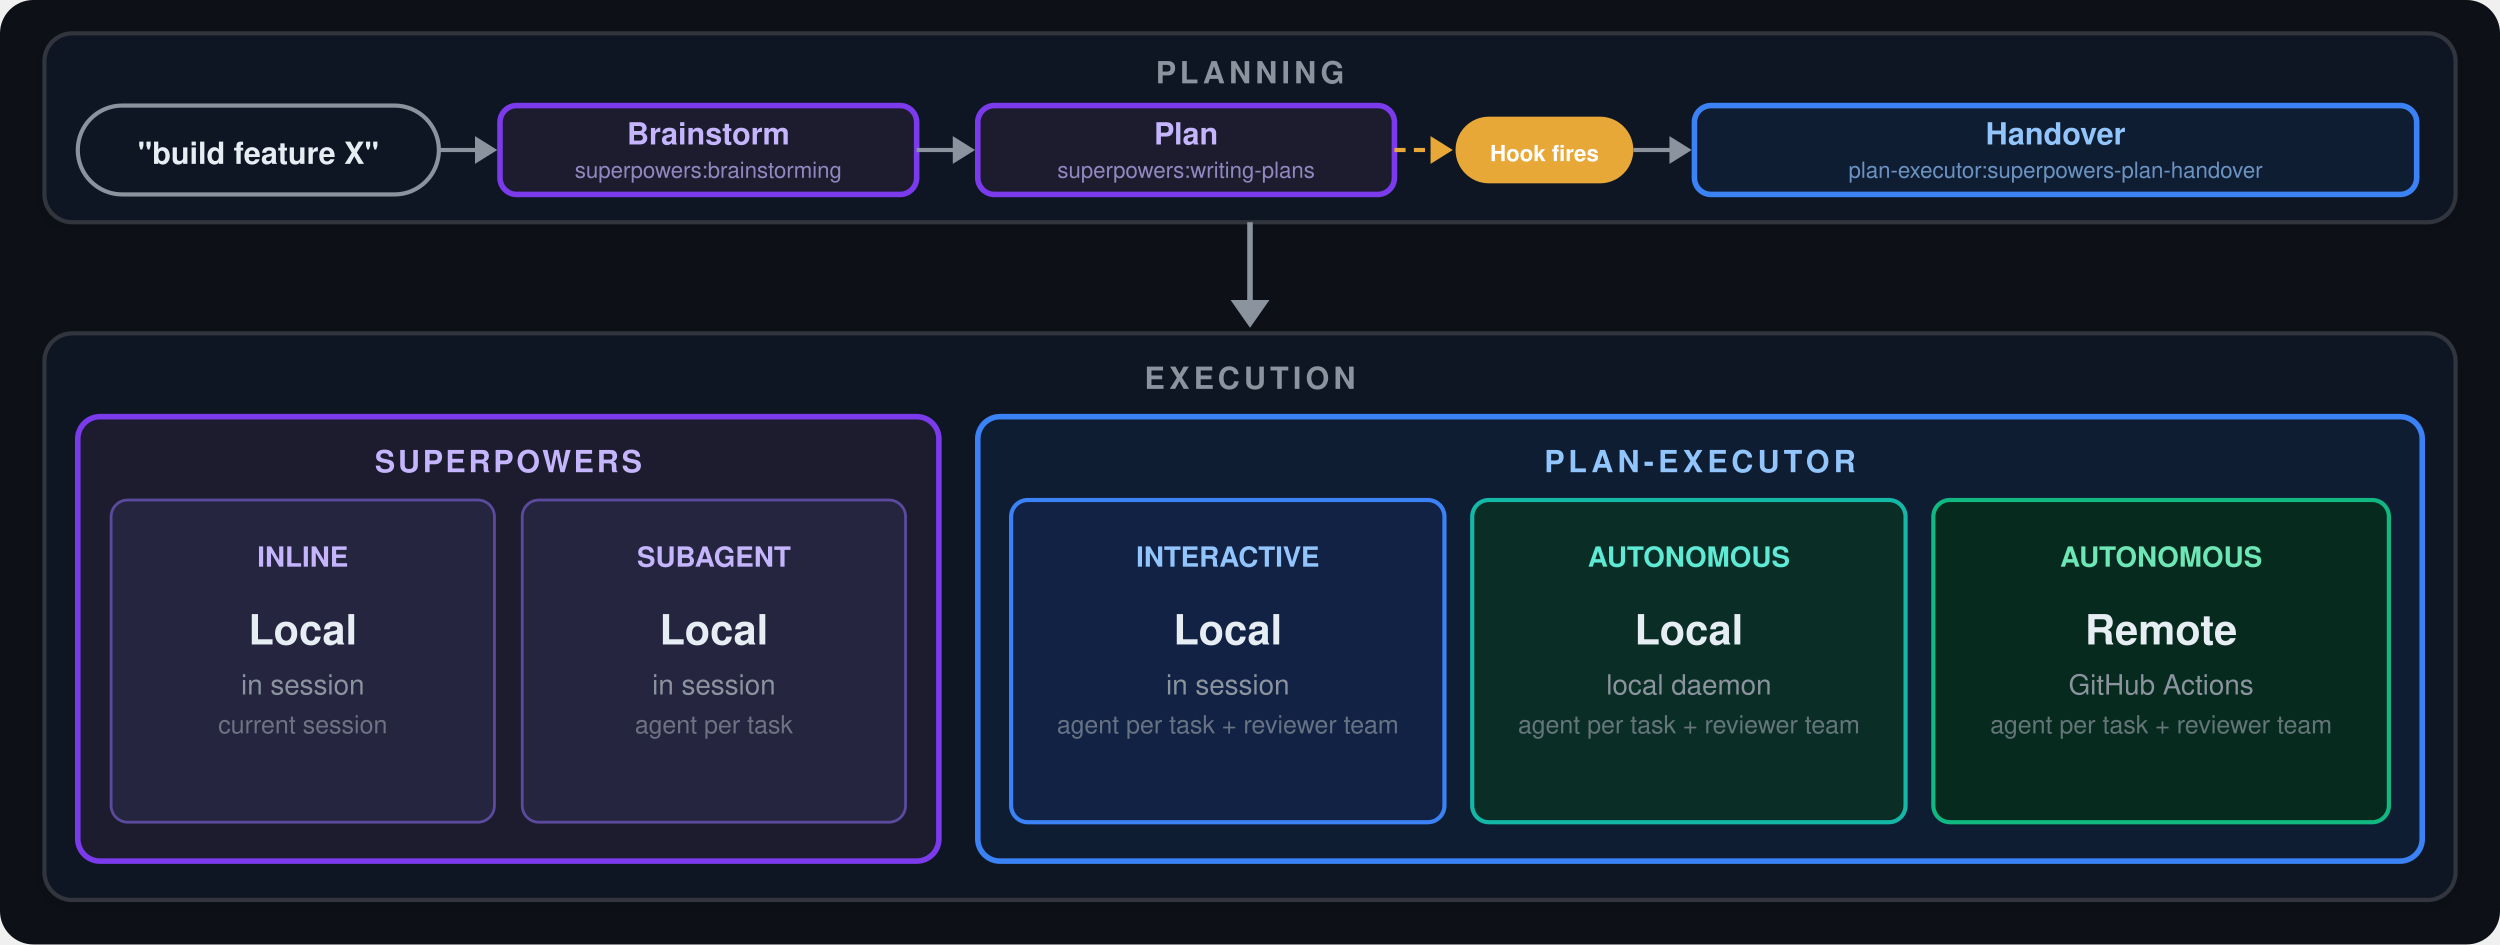
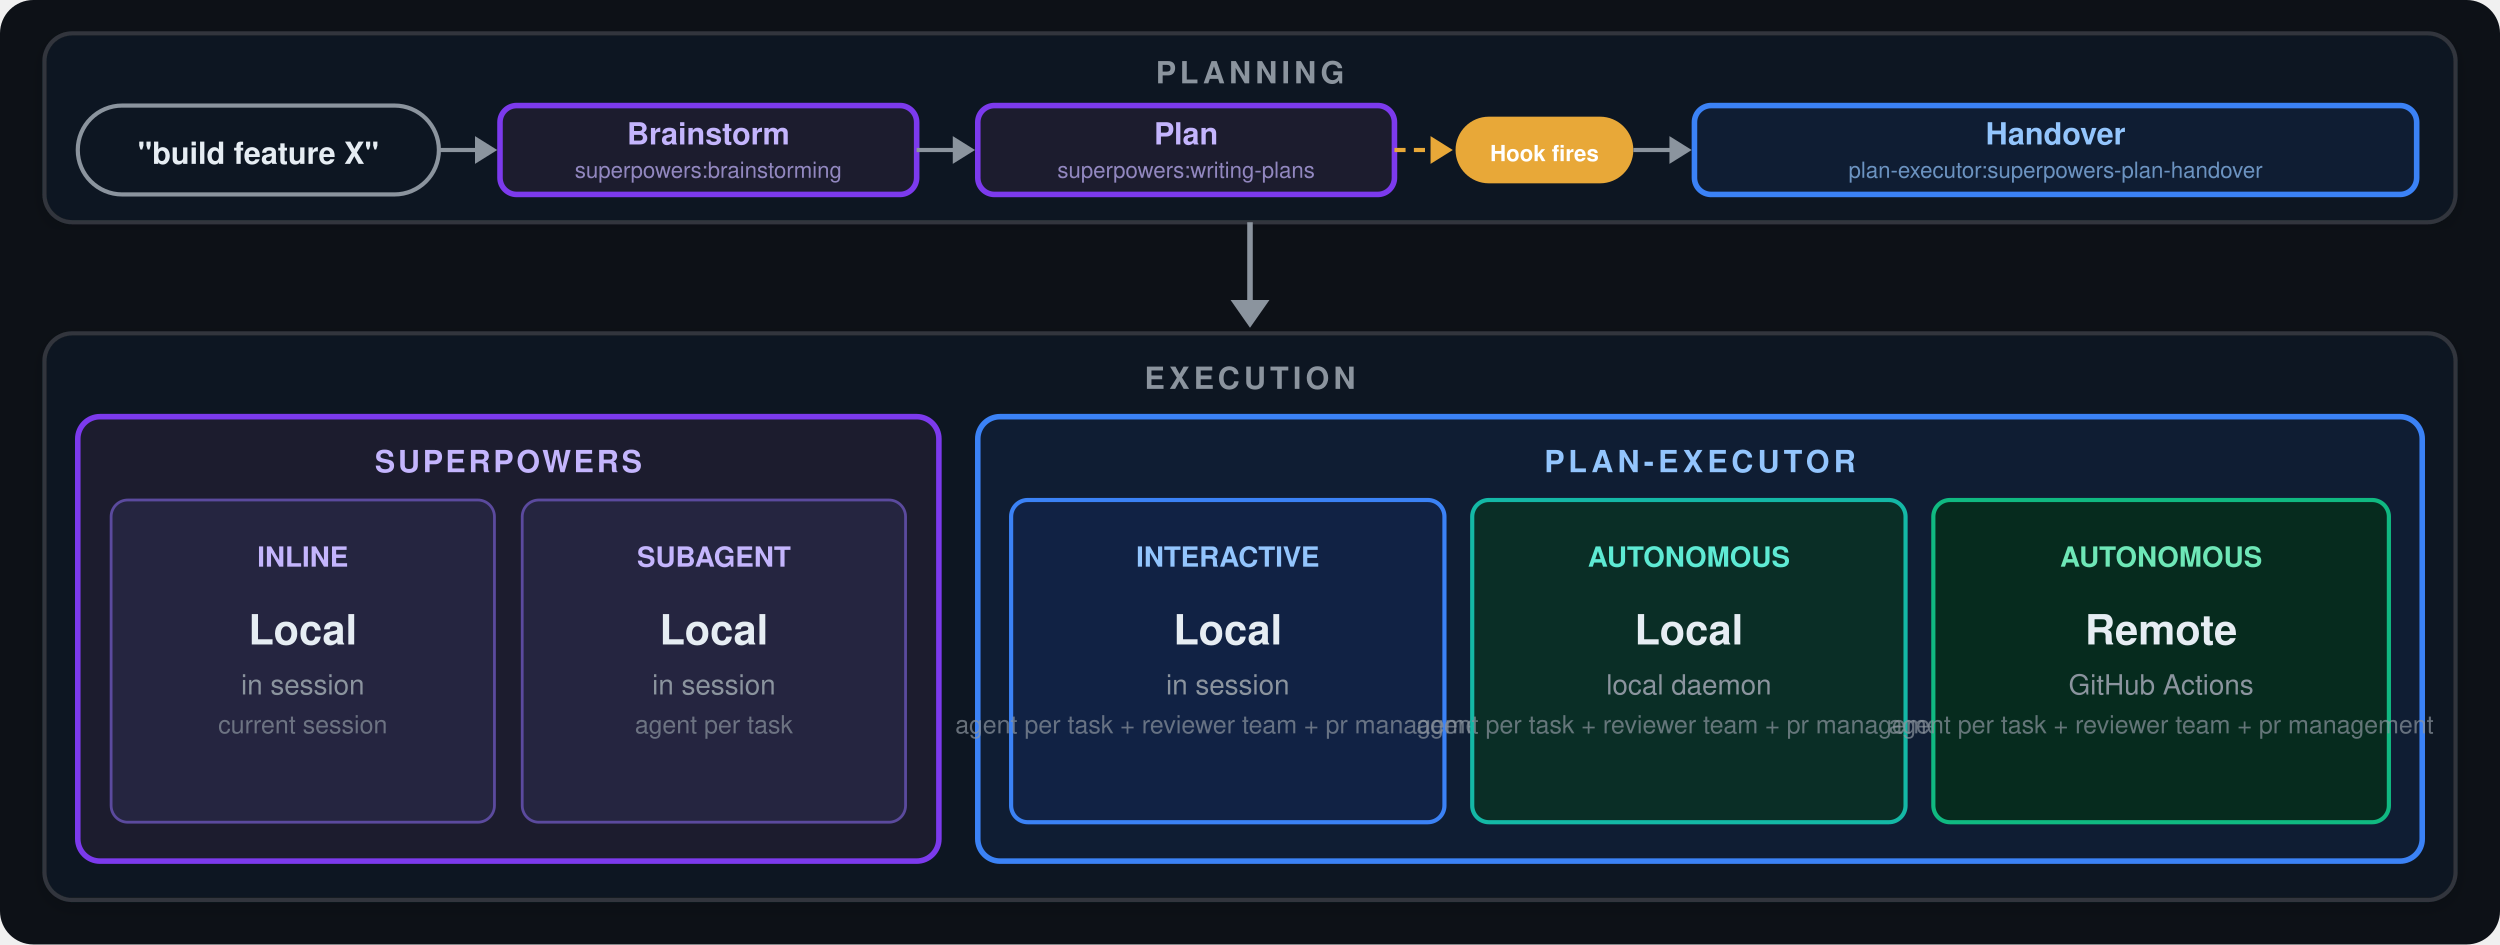
<svg xmlns="http://www.w3.org/2000/svg" viewBox="0 0 900 340" font-family="-apple-system,BlinkMacSystemFont,'Segoe UI',Helvetica,Arial,sans-serif">
  <defs>
    <filter id="shadow" x="-4%" y="-4%" width="108%" height="108%">
      <feDropShadow dx="0" dy="2" stdDeviation="3" flood-opacity="0.15" />
    </filter>
  </defs>
  <rect width="900" height="340" rx="12" fill="#0d1117" />
  <rect x="16" y="12" width="868" height="68" rx="10" fill="#111820" stroke="#30363d" stroke-width="1.5" filter="url(#shadow)" />
  <text x="450" y="30" text-anchor="middle" fill="#8b949e" font-size="11" font-weight="600" letter-spacing="1.5">PLANNING</text>
  <rect x="28" y="38" width="130" height="32" rx="16" fill="none" stroke="#8b949e" stroke-width="1.5" />
  <text x="93" y="59" text-anchor="middle" fill="#e6edf3" font-size="11" font-weight="600">"build feature X"</text>
  <line x1="158" y1="54" x2="174" y2="54" stroke="#8b949e" stroke-width="1.5" />
  <polygon points="171,49 179,54 171,59" fill="#8b949e" />
  <rect x="180" y="38" width="150" height="32" rx="6" fill="#1c1c2e" stroke="#7c3aed" stroke-width="2" />
  <text x="255" y="52" text-anchor="middle" fill="#c4b5fd" font-size="11" font-weight="700">Brainstorm</text>
  <text x="255" y="64" text-anchor="middle" fill="#c4b5fd" font-size="8" opacity="0.7">superpowers:brainstorming</text>
  <line x1="330" y1="54" x2="346" y2="54" stroke="#8b949e" stroke-width="1.5" />
  <polygon points="343,49 351,54 343,59" fill="#8b949e" />
  <rect x="352" y="38" width="150" height="32" rx="6" fill="#1c1c2e" stroke="#7c3aed" stroke-width="2" />
  <text x="427" y="52" text-anchor="middle" fill="#c4b5fd" font-size="11" font-weight="700">Plan</text>
  <text x="427" y="64" text-anchor="middle" fill="#c4b5fd" font-size="8" opacity="0.7">superpowers:writing-plans</text>
  <line x1="502" y1="54" x2="518" y2="54" stroke="#e8a838" stroke-width="1.5" stroke-dasharray="4,3" />
  <polygon points="515,49 523,54 515,59" fill="#e8a838" />
  <rect x="524" y="42" width="64" height="24" rx="12" fill="#e8a838" />
  <text x="556" y="58" text-anchor="middle" fill="#fff" font-size="8" font-weight="600">Hook fires</text>
  <line x1="588" y1="54" x2="604" y2="54" stroke="#8b949e" stroke-width="1.5" />
  <polygon points="601,49 609,54 601,59" fill="#8b949e" />
  <rect x="610" y="38" width="260" height="32" rx="6" fill="#0f1d33" stroke="#3b82f6" stroke-width="2" />
  <text x="740" y="52" text-anchor="middle" fill="#93c5fd" font-size="11" font-weight="700">Handover</text>
  <text x="740" y="64" text-anchor="middle" fill="#93c5fd" font-size="8" opacity="0.7">plan-executor:superpowers-plan-handover</text>
  <line x1="450" y1="80" x2="450" y2="112" stroke="#8b949e" stroke-width="2" />
  <polygon points="443,108 450,118 457,108" fill="#8b949e" />
  <rect x="16" y="120" width="868" height="204" rx="10" fill="#111820" stroke="#30363d" stroke-width="1.5" filter="url(#shadow)" />
  <text x="450" y="140" text-anchor="middle" fill="#8b949e" font-size="11" font-weight="600" letter-spacing="1.5">EXECUTION</text>
  <rect x="28" y="150" width="310" height="160" rx="8" fill="#1c1c2e" stroke="#7c3aed" stroke-width="2" />
  <text x="183" y="170" text-anchor="middle" fill="#c4b5fd" font-size="11" font-weight="600" letter-spacing="1">SUPERPOWERS</text>
  <rect x="40" y="180" width="138" height="116" rx="6" fill="#252540" stroke="#5b4a9e" stroke-width="1" />
  <text x="109" y="204" text-anchor="middle" fill="#c4b5fd" font-size="10" font-weight="600">INLINE</text>
  <text x="109" y="232" text-anchor="middle" fill="#e6edf3" font-size="15" font-weight="600">Local</text>
  <text x="109" y="250" text-anchor="middle" fill="#8b949e" font-size="10">in session</text>
  <text x="109" y="264" text-anchor="middle" fill="#8b949e" font-size="9" opacity="0.7">current session</text>
  <rect x="188" y="180" width="138" height="116" rx="6" fill="#252540" stroke="#5b4a9e" stroke-width="1" />
  <text x="257" y="204" text-anchor="middle" fill="#c4b5fd" font-size="10" font-weight="600">SUBAGENT</text>
  <text x="257" y="232" text-anchor="middle" fill="#e6edf3" font-size="15" font-weight="600">Local</text>
  <text x="257" y="250" text-anchor="middle" fill="#8b949e" font-size="10">in session</text>
  <text x="257" y="264" text-anchor="middle" fill="#8b949e" font-size="9" opacity="0.7">agent per task</text>
  <rect x="352" y="150" width="520" height="160" rx="8" fill="#0f1d33" stroke="#3b82f6" stroke-width="2" />
  <text x="612" y="170" text-anchor="middle" fill="#93c5fd" font-size="11" font-weight="700" letter-spacing="1.5">PLAN-EXECUTOR</text>
  <rect x="364" y="180" width="156" height="116" rx="6" fill="#112244" stroke="#3b82f6" stroke-width="1.5" />
  <text x="442" y="204" text-anchor="middle" fill="#93c5fd" font-size="10" font-weight="600">INTERACTIVE</text>
  <text x="442" y="232" text-anchor="middle" fill="#e6edf3" font-size="15" font-weight="600">Local</text>
  <text x="442" y="250" text-anchor="middle" fill="#8b949e" font-size="10">in session</text>
-   <text x="442" y="264" text-anchor="middle" fill="#8b949e" font-size="9" opacity="0.7">agent per task + reviewer team</text>
+   <text x="442" y="264" text-anchor="middle" fill="#8b949e" font-size="9" opacity="0.7">agent per task + reviewer team + pr management</text>
  <rect x="530" y="180" width="156" height="116" rx="6" fill="#0a2e26" stroke="#14b8a6" stroke-width="1.5" />
  <text x="608" y="204" text-anchor="middle" fill="#5eead4" font-size="10" font-weight="600">AUTONOMOUS</text>
  <text x="608" y="232" text-anchor="middle" fill="#e6edf3" font-size="15" font-weight="600">Local</text>
  <text x="608" y="250" text-anchor="middle" fill="#8b949e" font-size="10">local daemon</text>
-   <text x="608" y="264" text-anchor="middle" fill="#8b949e" font-size="9" opacity="0.7">agent per task + reviewer team</text>
+   <text x="608" y="264" text-anchor="middle" fill="#8b949e" font-size="9" opacity="0.7">agent per task + reviewer team + pr management</text>
  <rect x="696" y="180" width="164" height="116" rx="6" fill="#062b1e" stroke="#10b981" stroke-width="1.5" />
  <text x="778" y="204" text-anchor="middle" fill="#6ee7b7" font-size="10" font-weight="600">AUTONOMOUS</text>
  <text x="778" y="232" text-anchor="middle" fill="#e6edf3" font-size="15" font-weight="600">Remote</text>
  <text x="778" y="250" text-anchor="middle" fill="#8b949e" font-size="10">GitHub Actions</text>
-   <text x="778" y="264" text-anchor="middle" fill="#8b949e" font-size="9" opacity="0.7">agent per task + reviewer team</text>
+   <text x="778" y="264" text-anchor="middle" fill="#8b949e" font-size="9" opacity="0.7">agent per task + reviewer team + pr management</text>
</svg>
